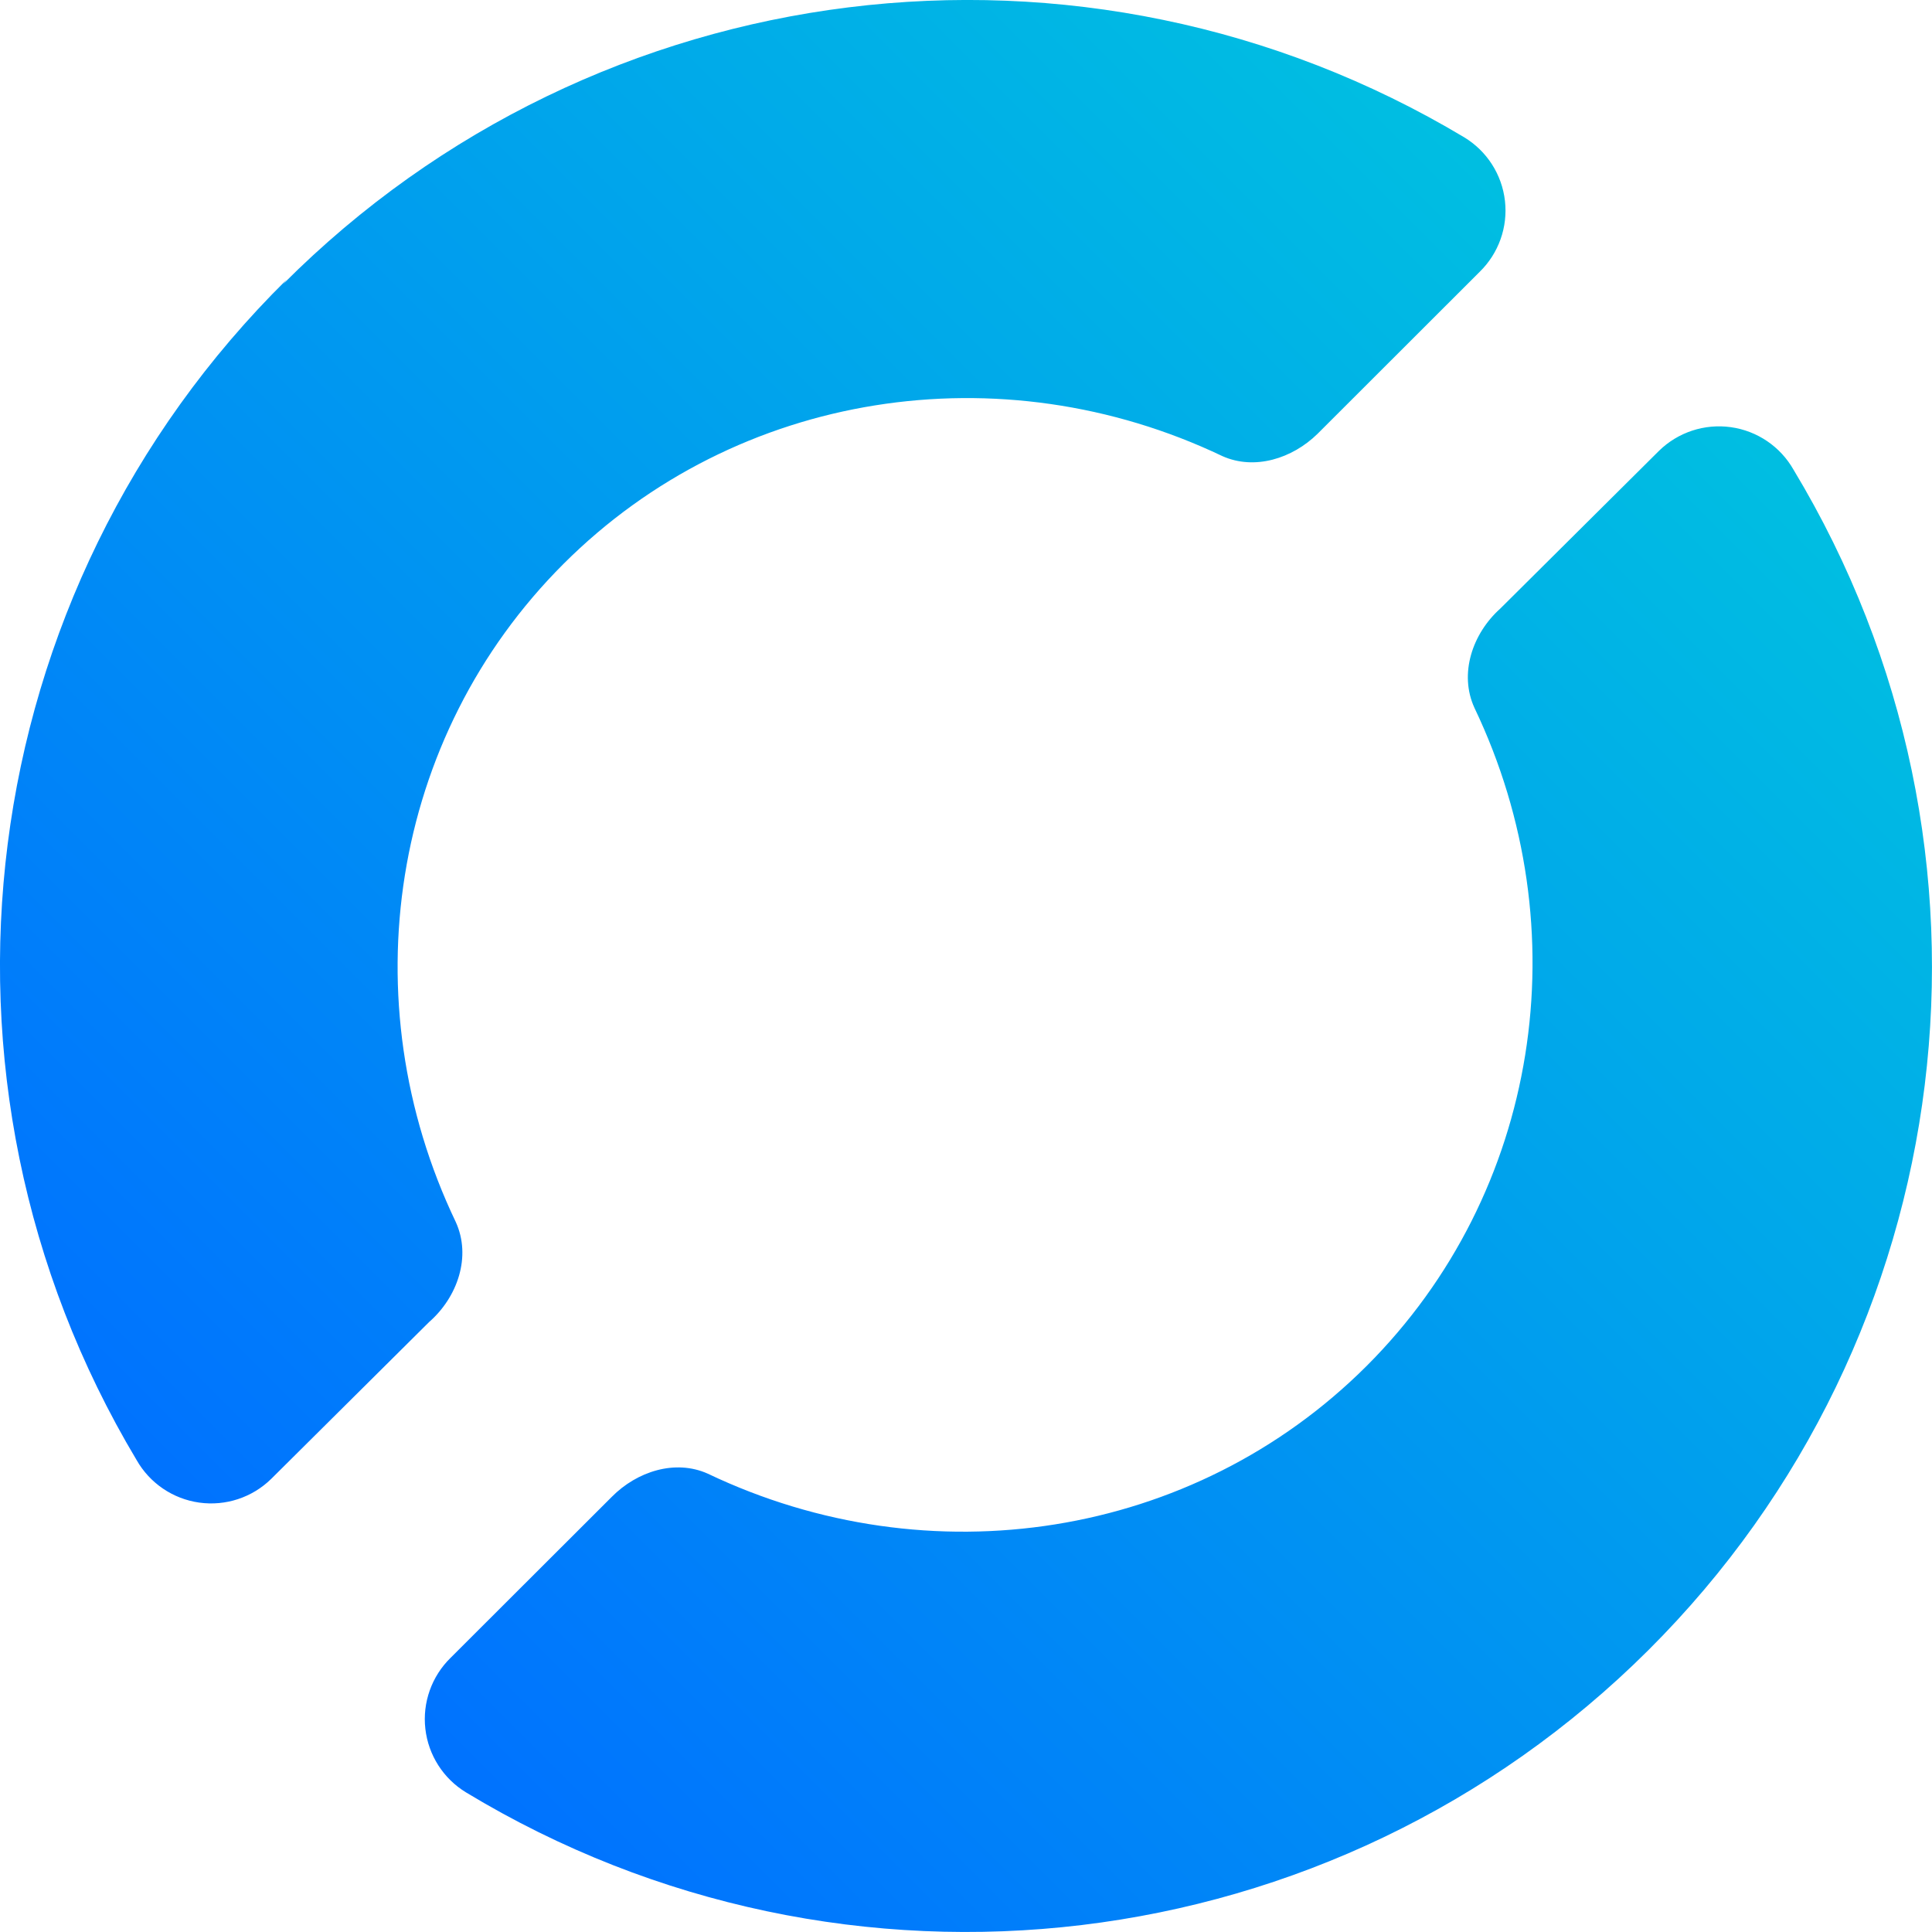
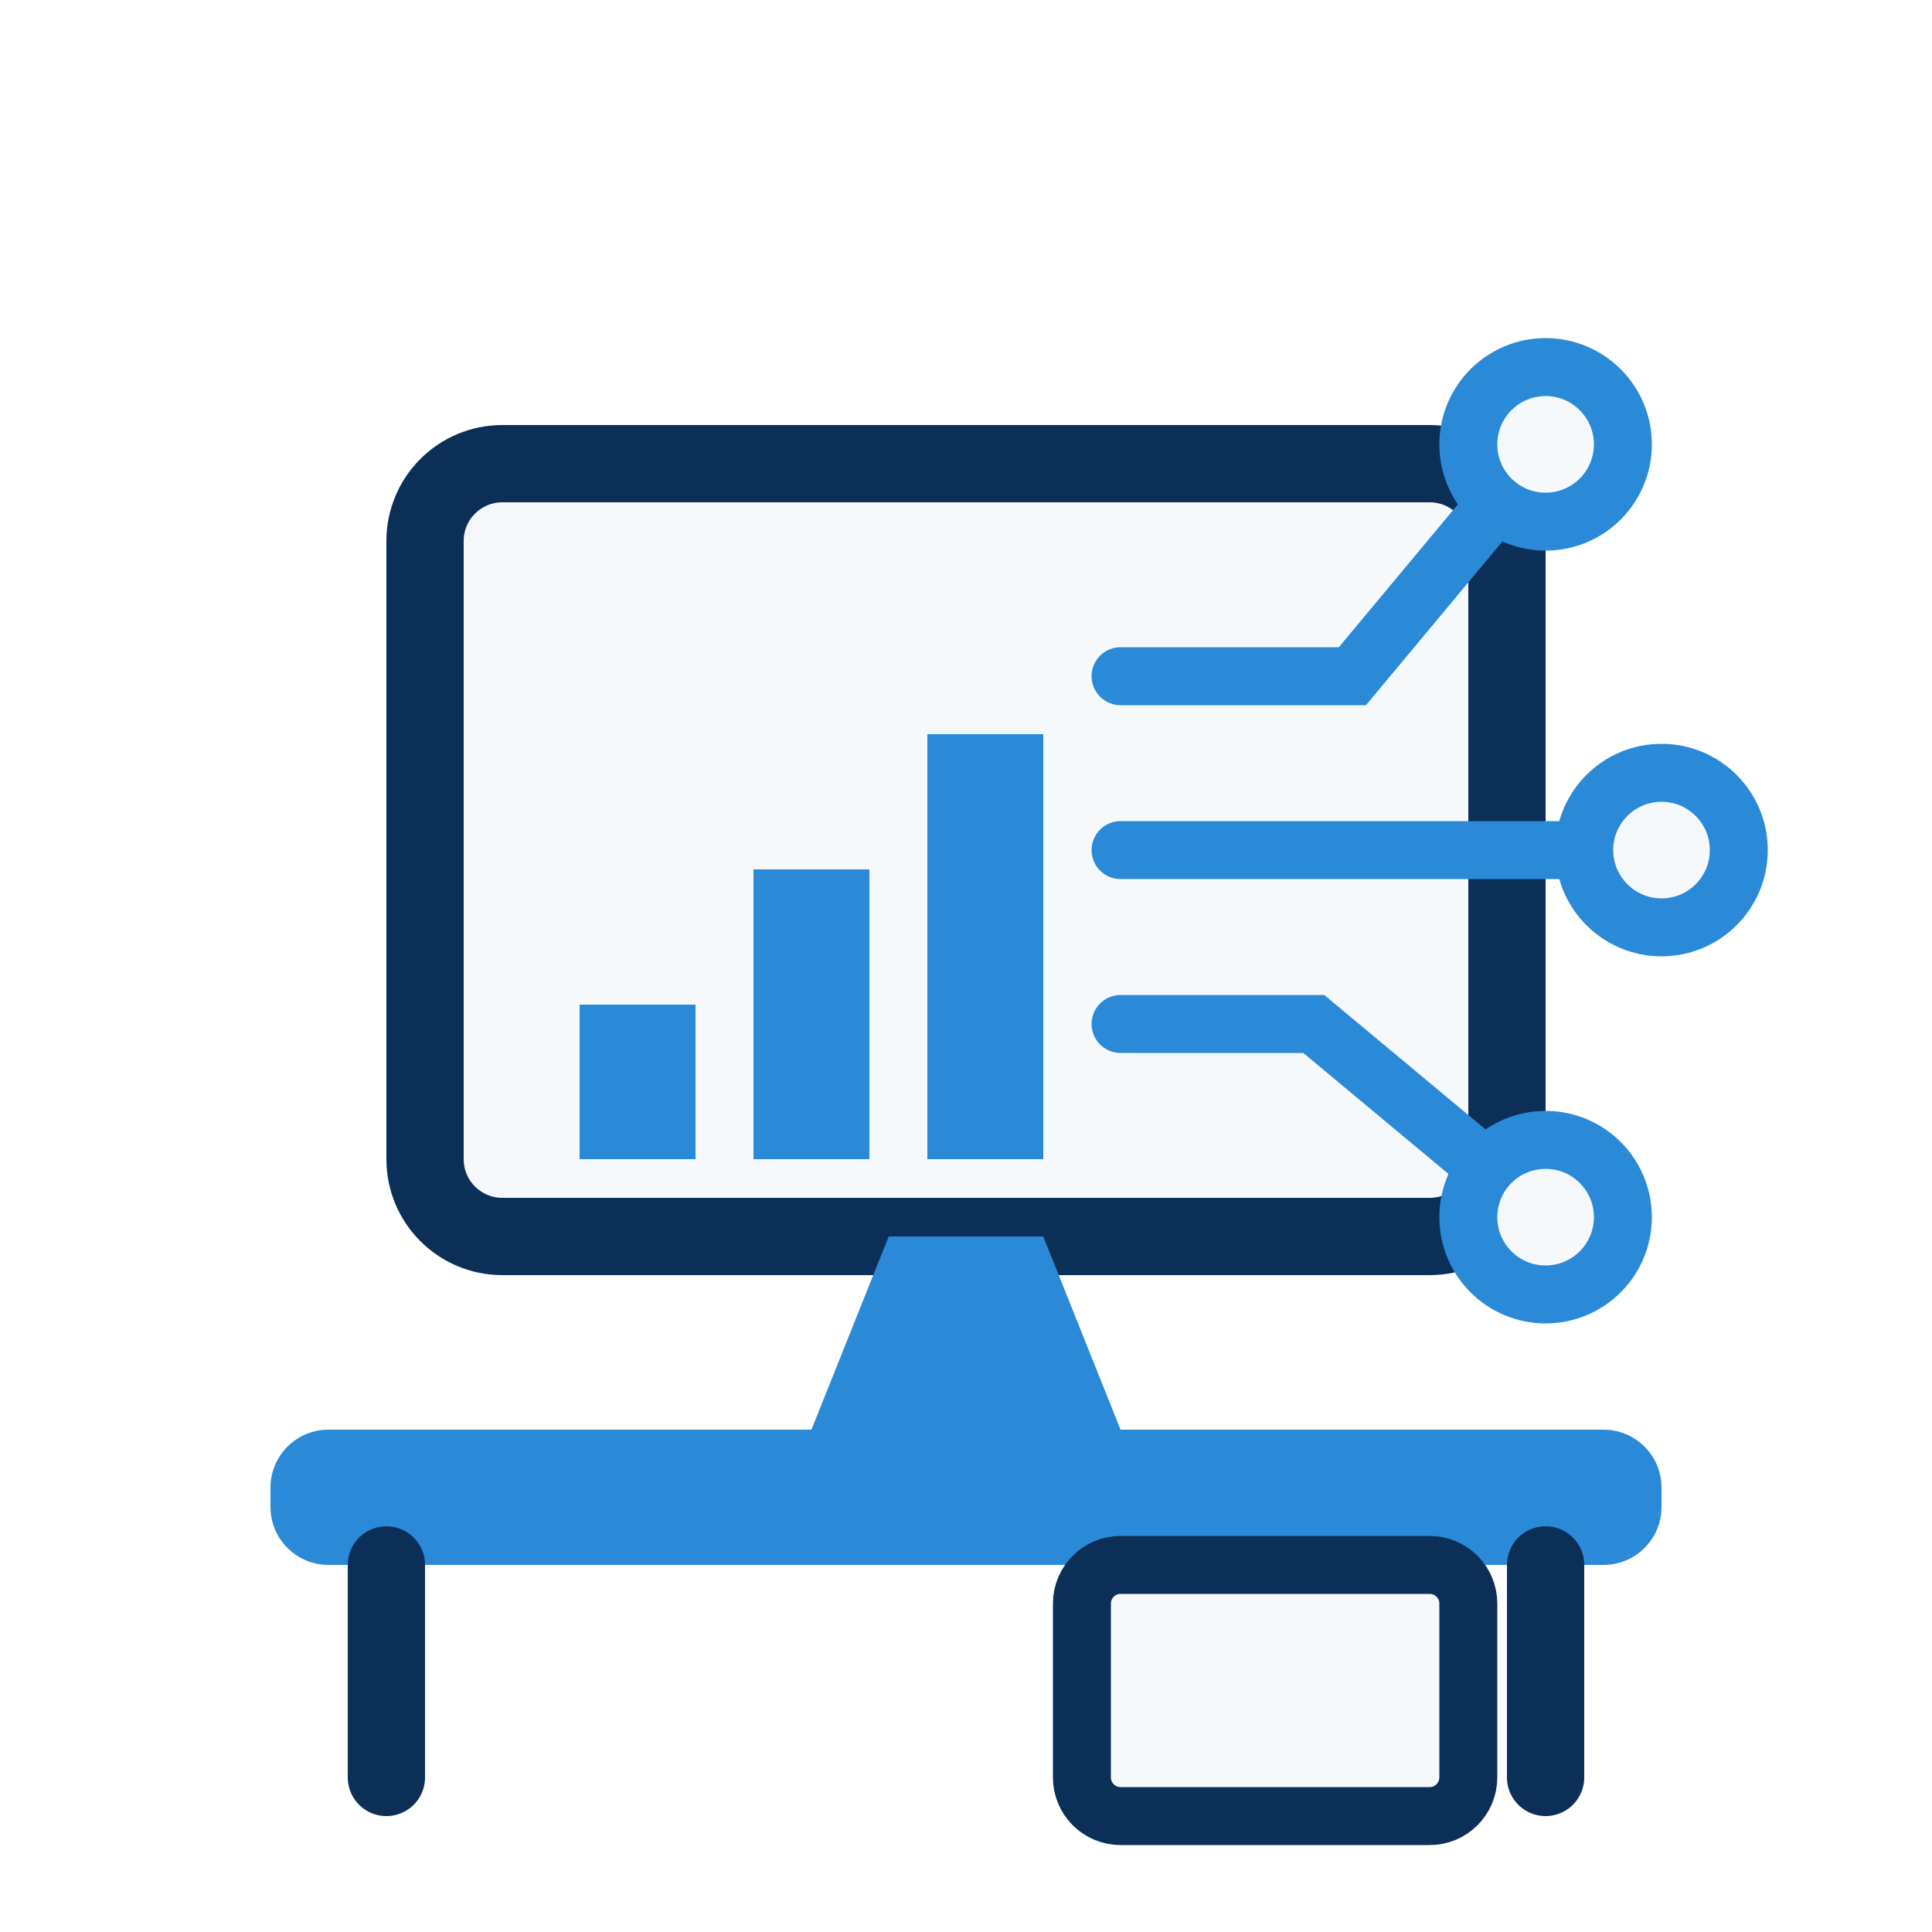
- <svg xmlns="http://www.w3.org/2000/svg" xmlns:xlink="http://www.w3.org/1999/xlink" xml:space="preserve" viewBox="66.993 897.484 26 26">
-   <linearGradient id="a" x1=".148" x2=".845" y1=".851" y2=".154" gradientTransform="matrix(26.301 0 0 26.331 90.674 911.757)" gradientUnits="userSpaceOnUse">
-     <stop offset="0" stop-color="#0071ff" />
-     <stop offset="1" stop-color="#00bfe1" />
-   </linearGradient>
-   <defs>
-     <linearGradient xlink:href="#a" id="b" x1=".148" x2=".845" y1=".851" y2=".154" gradientTransform="matrix(26.00048 0 0 25.99935 66.993 897.485)" gradientUnits="userSpaceOnUse" />
-   </defs>
-   <path fill="url(#b)" d="m89.318 903.552-2.135 2.122c-.376.337-.558.879-.347 1.337 1.422 2.976.882 6.524-1.452 8.856-2.335 2.331-5.887 2.87-8.866 1.449-.439-.197-.954-.03-1.292.312l-2.17 2.167a1.154 1.154 0 0 0 .208 1.81 13.005 13.005 0 0 0 15.91-1.912 12.97 12.97 0 0 0 1.956-15.887 1.154 1.154 0 0 0-1.812-.254zm-18.467-2.305a12.969 12.969 0 0 0-2.02 15.885 1.154 1.154 0 0 0 1.812.254l2.124-2.11c.385-.336.572-.884.359-1.348-1.423-2.976-.884-6.524 1.451-8.856 2.334-2.332 5.887-2.871 8.866-1.45.434.194.942.033 1.281-.3l2.182-2.18a1.152 1.152 0 0 0-.208-1.81 13.009 13.009 0 0 0-15.893 1.973z" />
+ <svg xmlns="http://www.w3.org/2000/svg" viewBox="0 0 100 100">
+   <rect x="22" y="24" width="56" height="40" rx="4" fill="#f5f9fc" stroke="#0b2f57" stroke-width="4" />
+   <path d="M46 64h8l4 10H42z" fill="#2a8ad8" />
+   <rect x="14" y="74" width="72" height="7" rx="3" fill="#2a8ad8" />
+   <path d="M20 81v11M80 81v11" stroke="#0b2f57" stroke-width="4" stroke-linecap="round" />
+   <rect x="56" y="81" width="20" height="13" rx="2" fill="#f5f9fc" stroke="#0b2f57" stroke-width="3" />
+   <rect x="30" y="52" width="6" height="8" fill="#2a8ad8" />
+   <rect x="39" y="45" width="6" height="15" fill="#2a8ad8" />
+   <rect x="48" y="38" width="6" height="22" fill="#2a8ad8" />
+   <path d="M58 35h12l10-12M58 44h26M58 53h10l12 10" fill="none" stroke="#2a8ad8" stroke-width="3" stroke-linecap="round" />
+   <circle cx="80" cy="23" r="4" fill="#f5f9fc" stroke="#2a8ad8" stroke-width="3" />
+   <circle cx="86" cy="44" r="4" fill="#f5f9fc" stroke="#2a8ad8" stroke-width="3" />
+   <circle cx="80" cy="63" r="4" fill="#f5f9fc" stroke="#2a8ad8" stroke-width="3" />
</svg>
